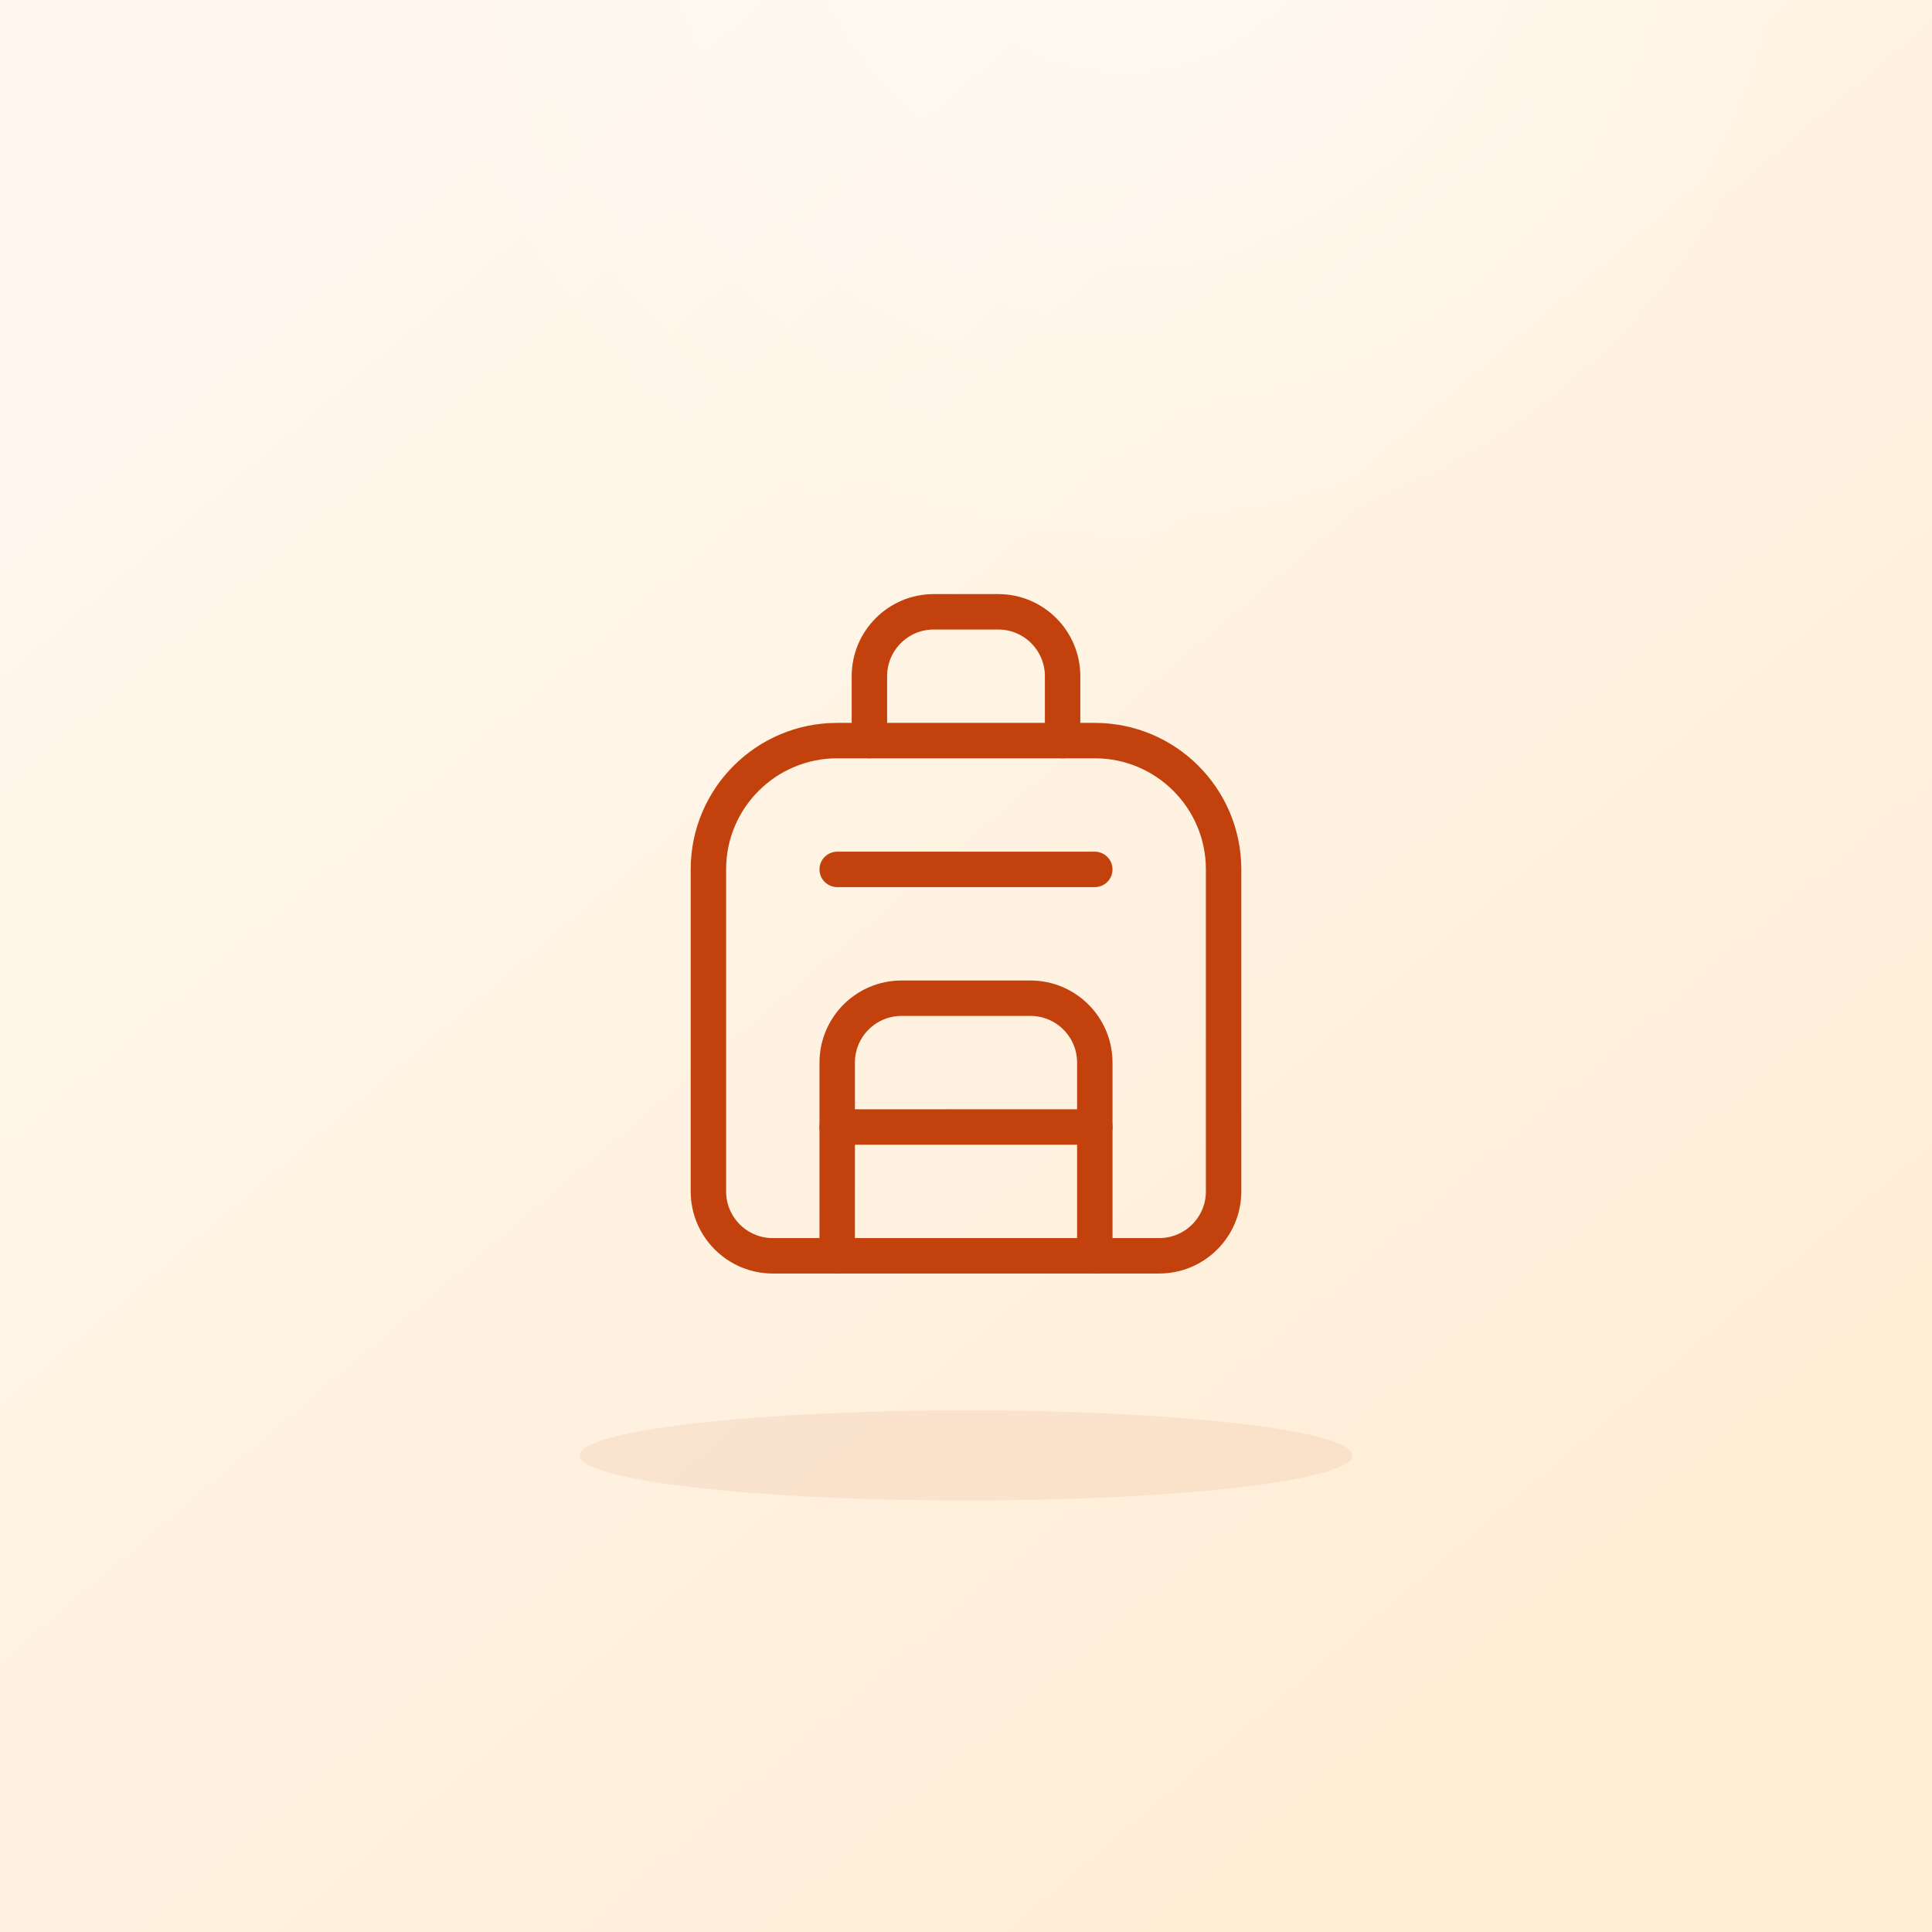
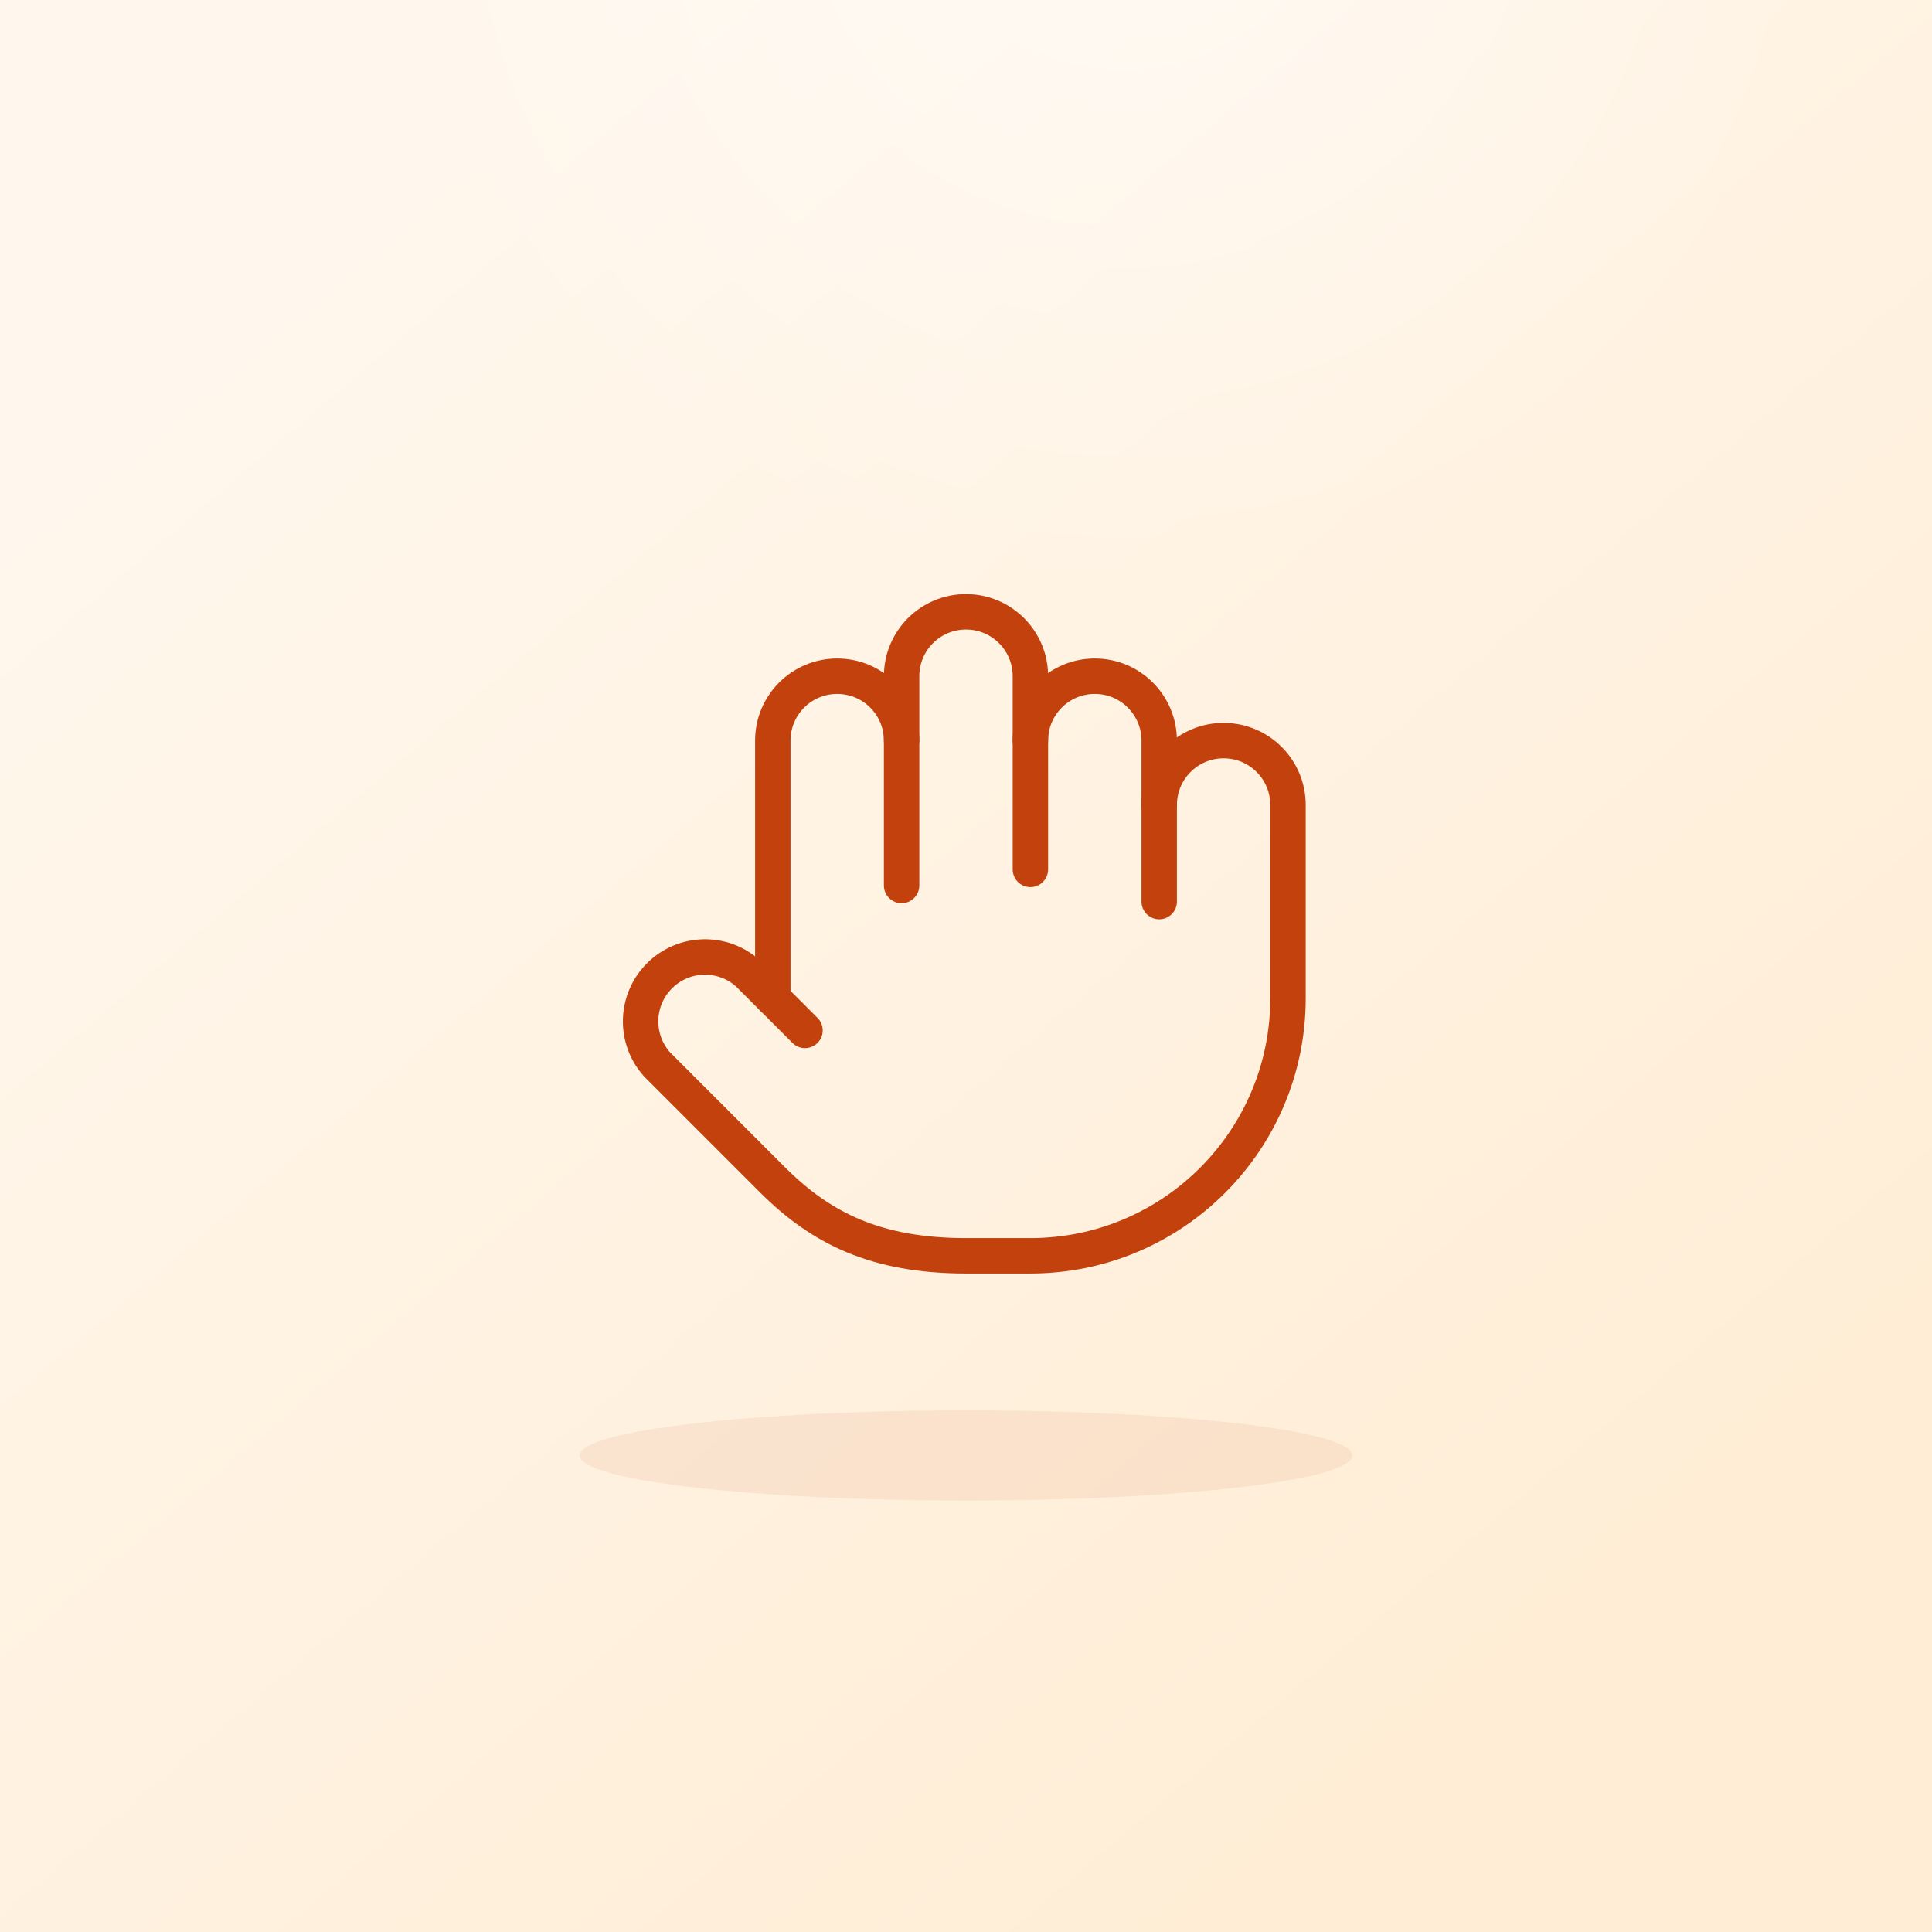
<svg xmlns="http://www.w3.org/2000/svg" width="600" height="600" viewBox="0 0 600 600">
  <defs>
    <linearGradient id="g" gradientTransform="rotate(49 .5 .5)">
      <stop offset="0" stop-color="#fff7ed" />
      <stop offset="1" stop-color="#ffedd5" />
    </linearGradient>
    <radialGradient id="glow">
      <stop offset="0" stop-color="#fff" stop-opacity=".9" />
      <stop offset="1" stop-color="#fff" stop-opacity="0" />
    </radialGradient>
  </defs>
  <rect width="600" height="600" fill="url(#g)" />
  <circle cx="349" cy="-44" r="230" fill="url(#glow)" opacity=".55" />
  <ellipse cx="300" cy="452" rx="120" ry="14" fill="#c2410c" opacity=".08" />
  <g transform="translate(180 170) scale(10)" fill="none" stroke="#c2410c" stroke-width="1.1" stroke-linecap="round" stroke-linejoin="round">
-     <path d="M4 10a4 4 0 0 1 4-4h8a4 4 0 0 1 4 4v10a2 2 0 0 1-2 2H6a2 2 0 0 1-2-2z" />
-     <path d="M8 10h8" />
-     <path d="M8 18h8" />
-     <path d="M8 22v-6a2 2 0 0 1 2-2h4a2 2 0 0 1 2 2v6" />
-     <path d="M9 6V4a2 2 0 0 1 2-2h2a2 2 0 0 1 2 2v2" />
+     <path d="M18 11V6a2 2 0 0 0-2-2a2 2 0 0 0-2 2" />
+     <path d="M14 10V4a2 2 0 0 0-2-2a2 2 0 0 0-2 2v2" />
+     <path d="M10 10.5V6a2 2 0 0 0-2-2a2 2 0 0 0-2 2v8" />
+     <path d="M18 8a2 2 0 1 1 4 0v6a8 8 0 0 1-8 8h-2c-2.8 0-4.5-.86-5.99-2.34l-3.6-3.6a2 2 0 0 1 2.83-2.82L7 15" />
  </g>
</svg>
